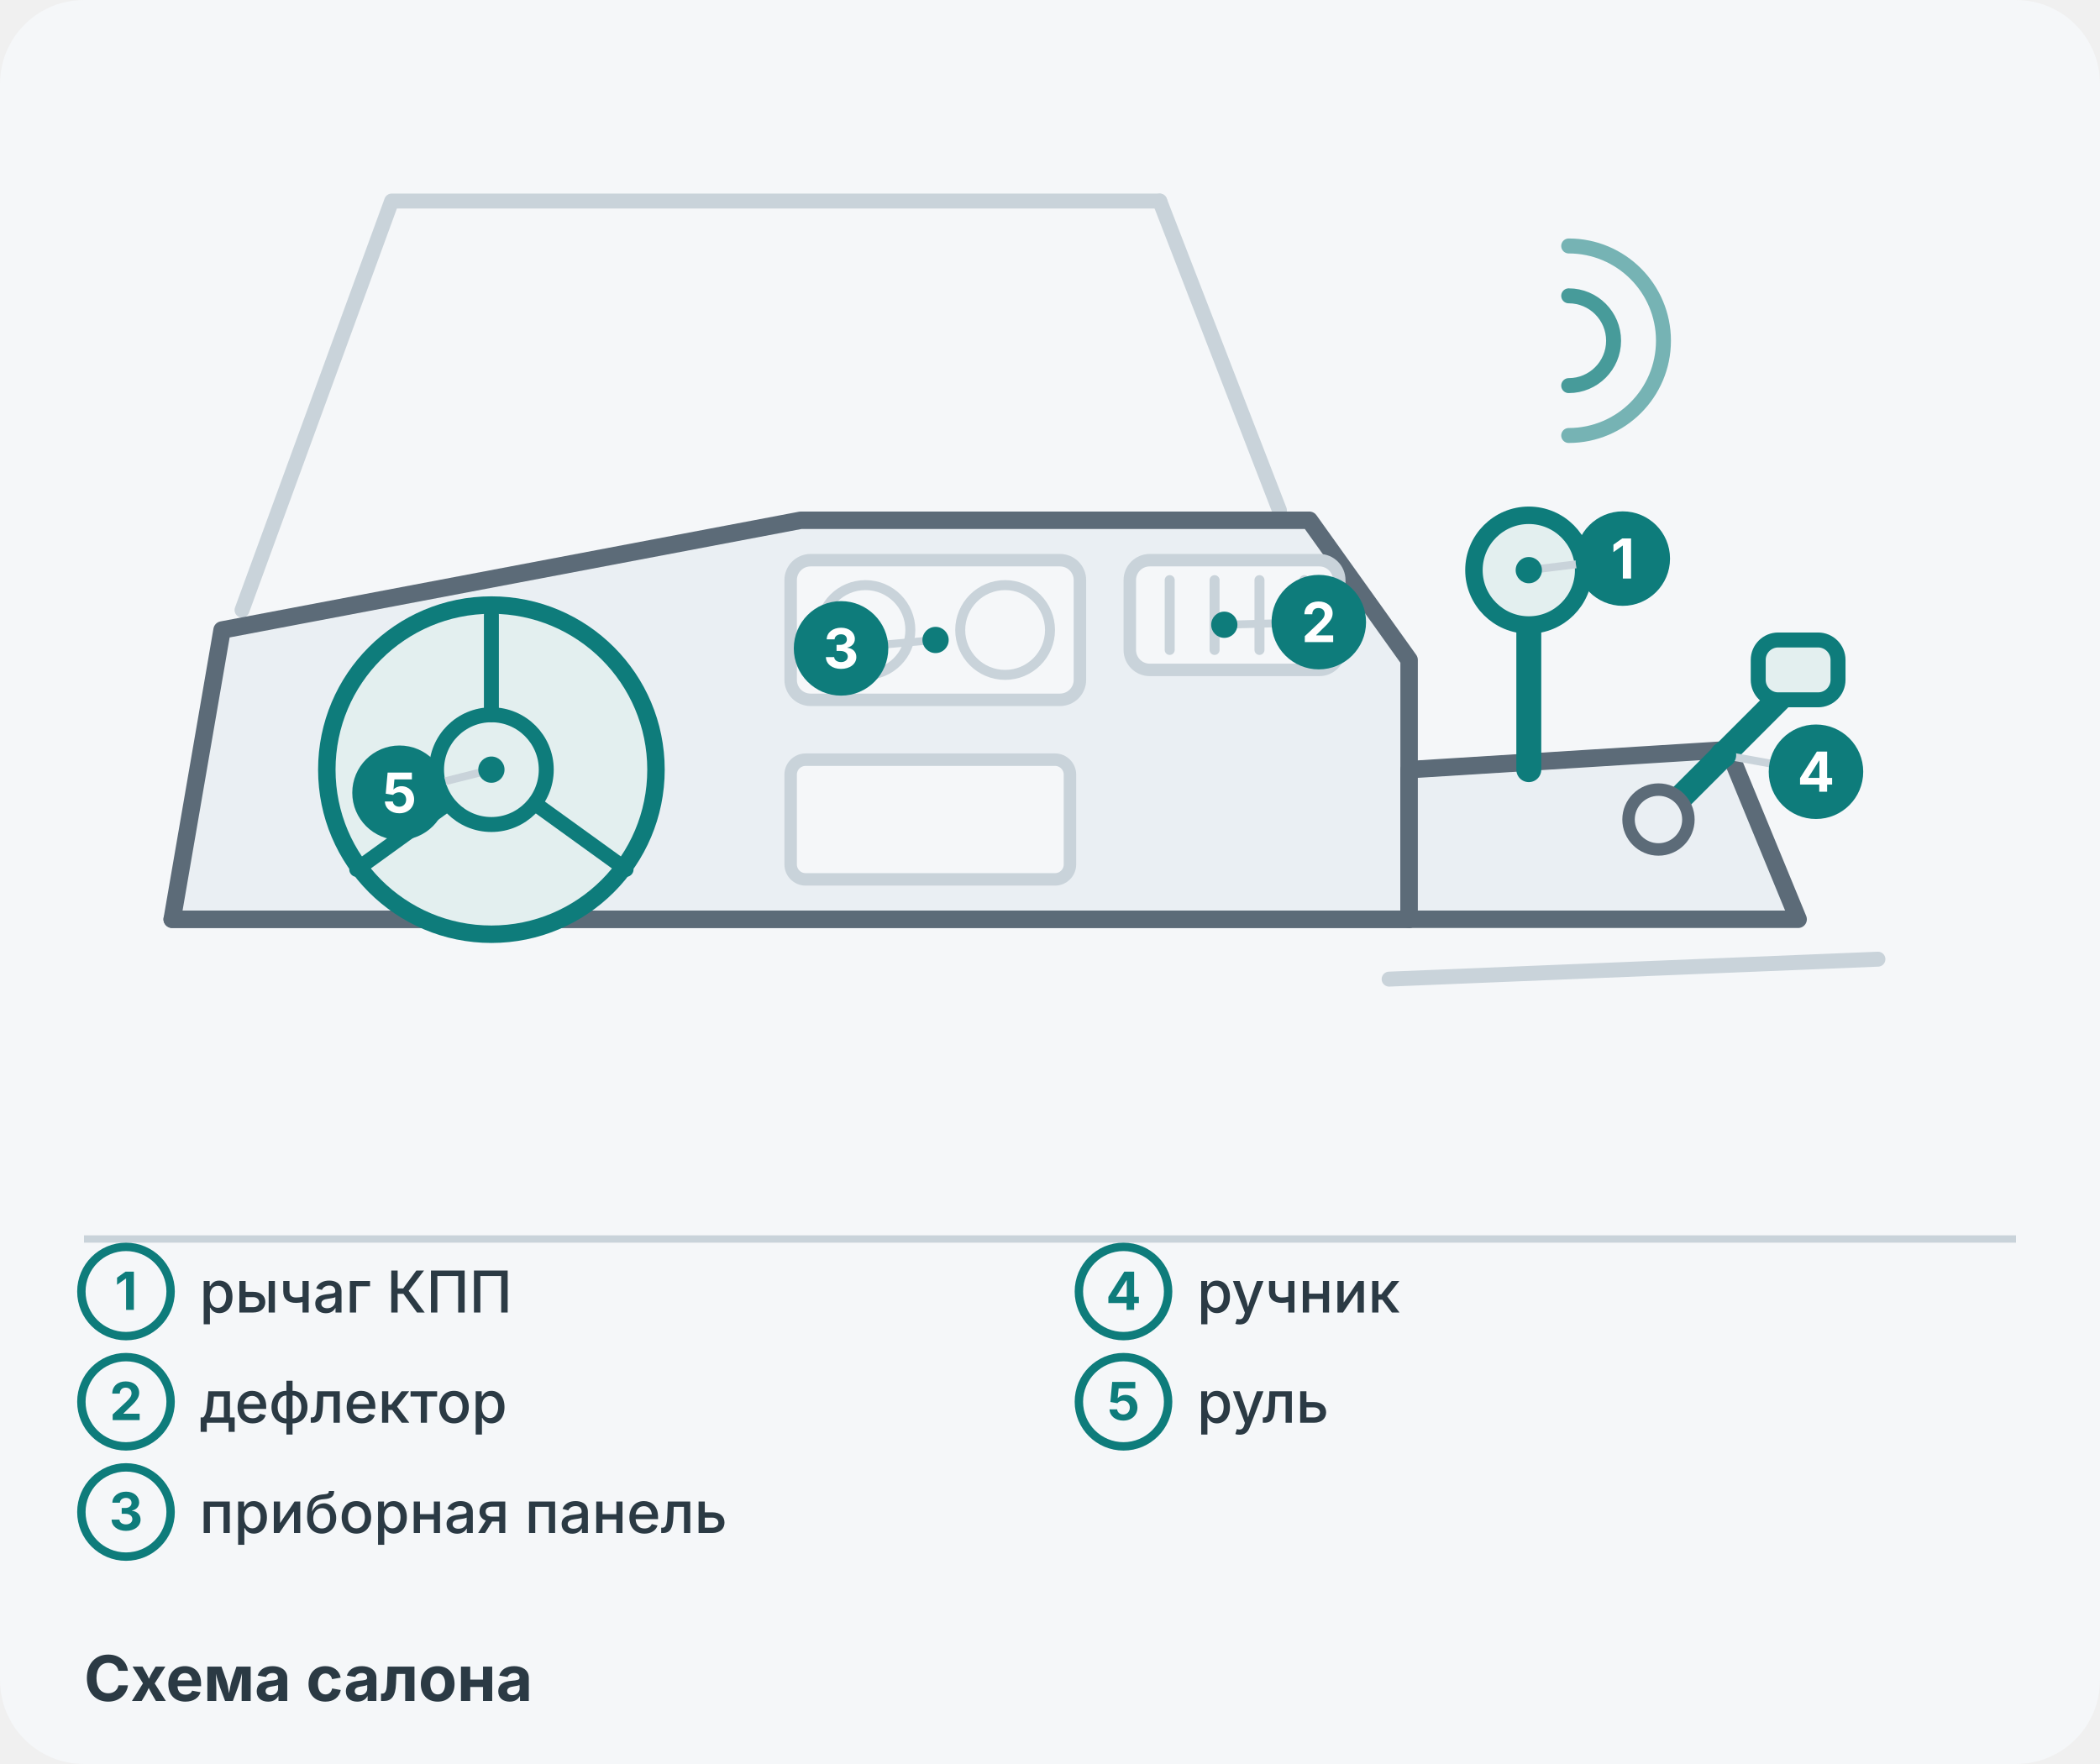
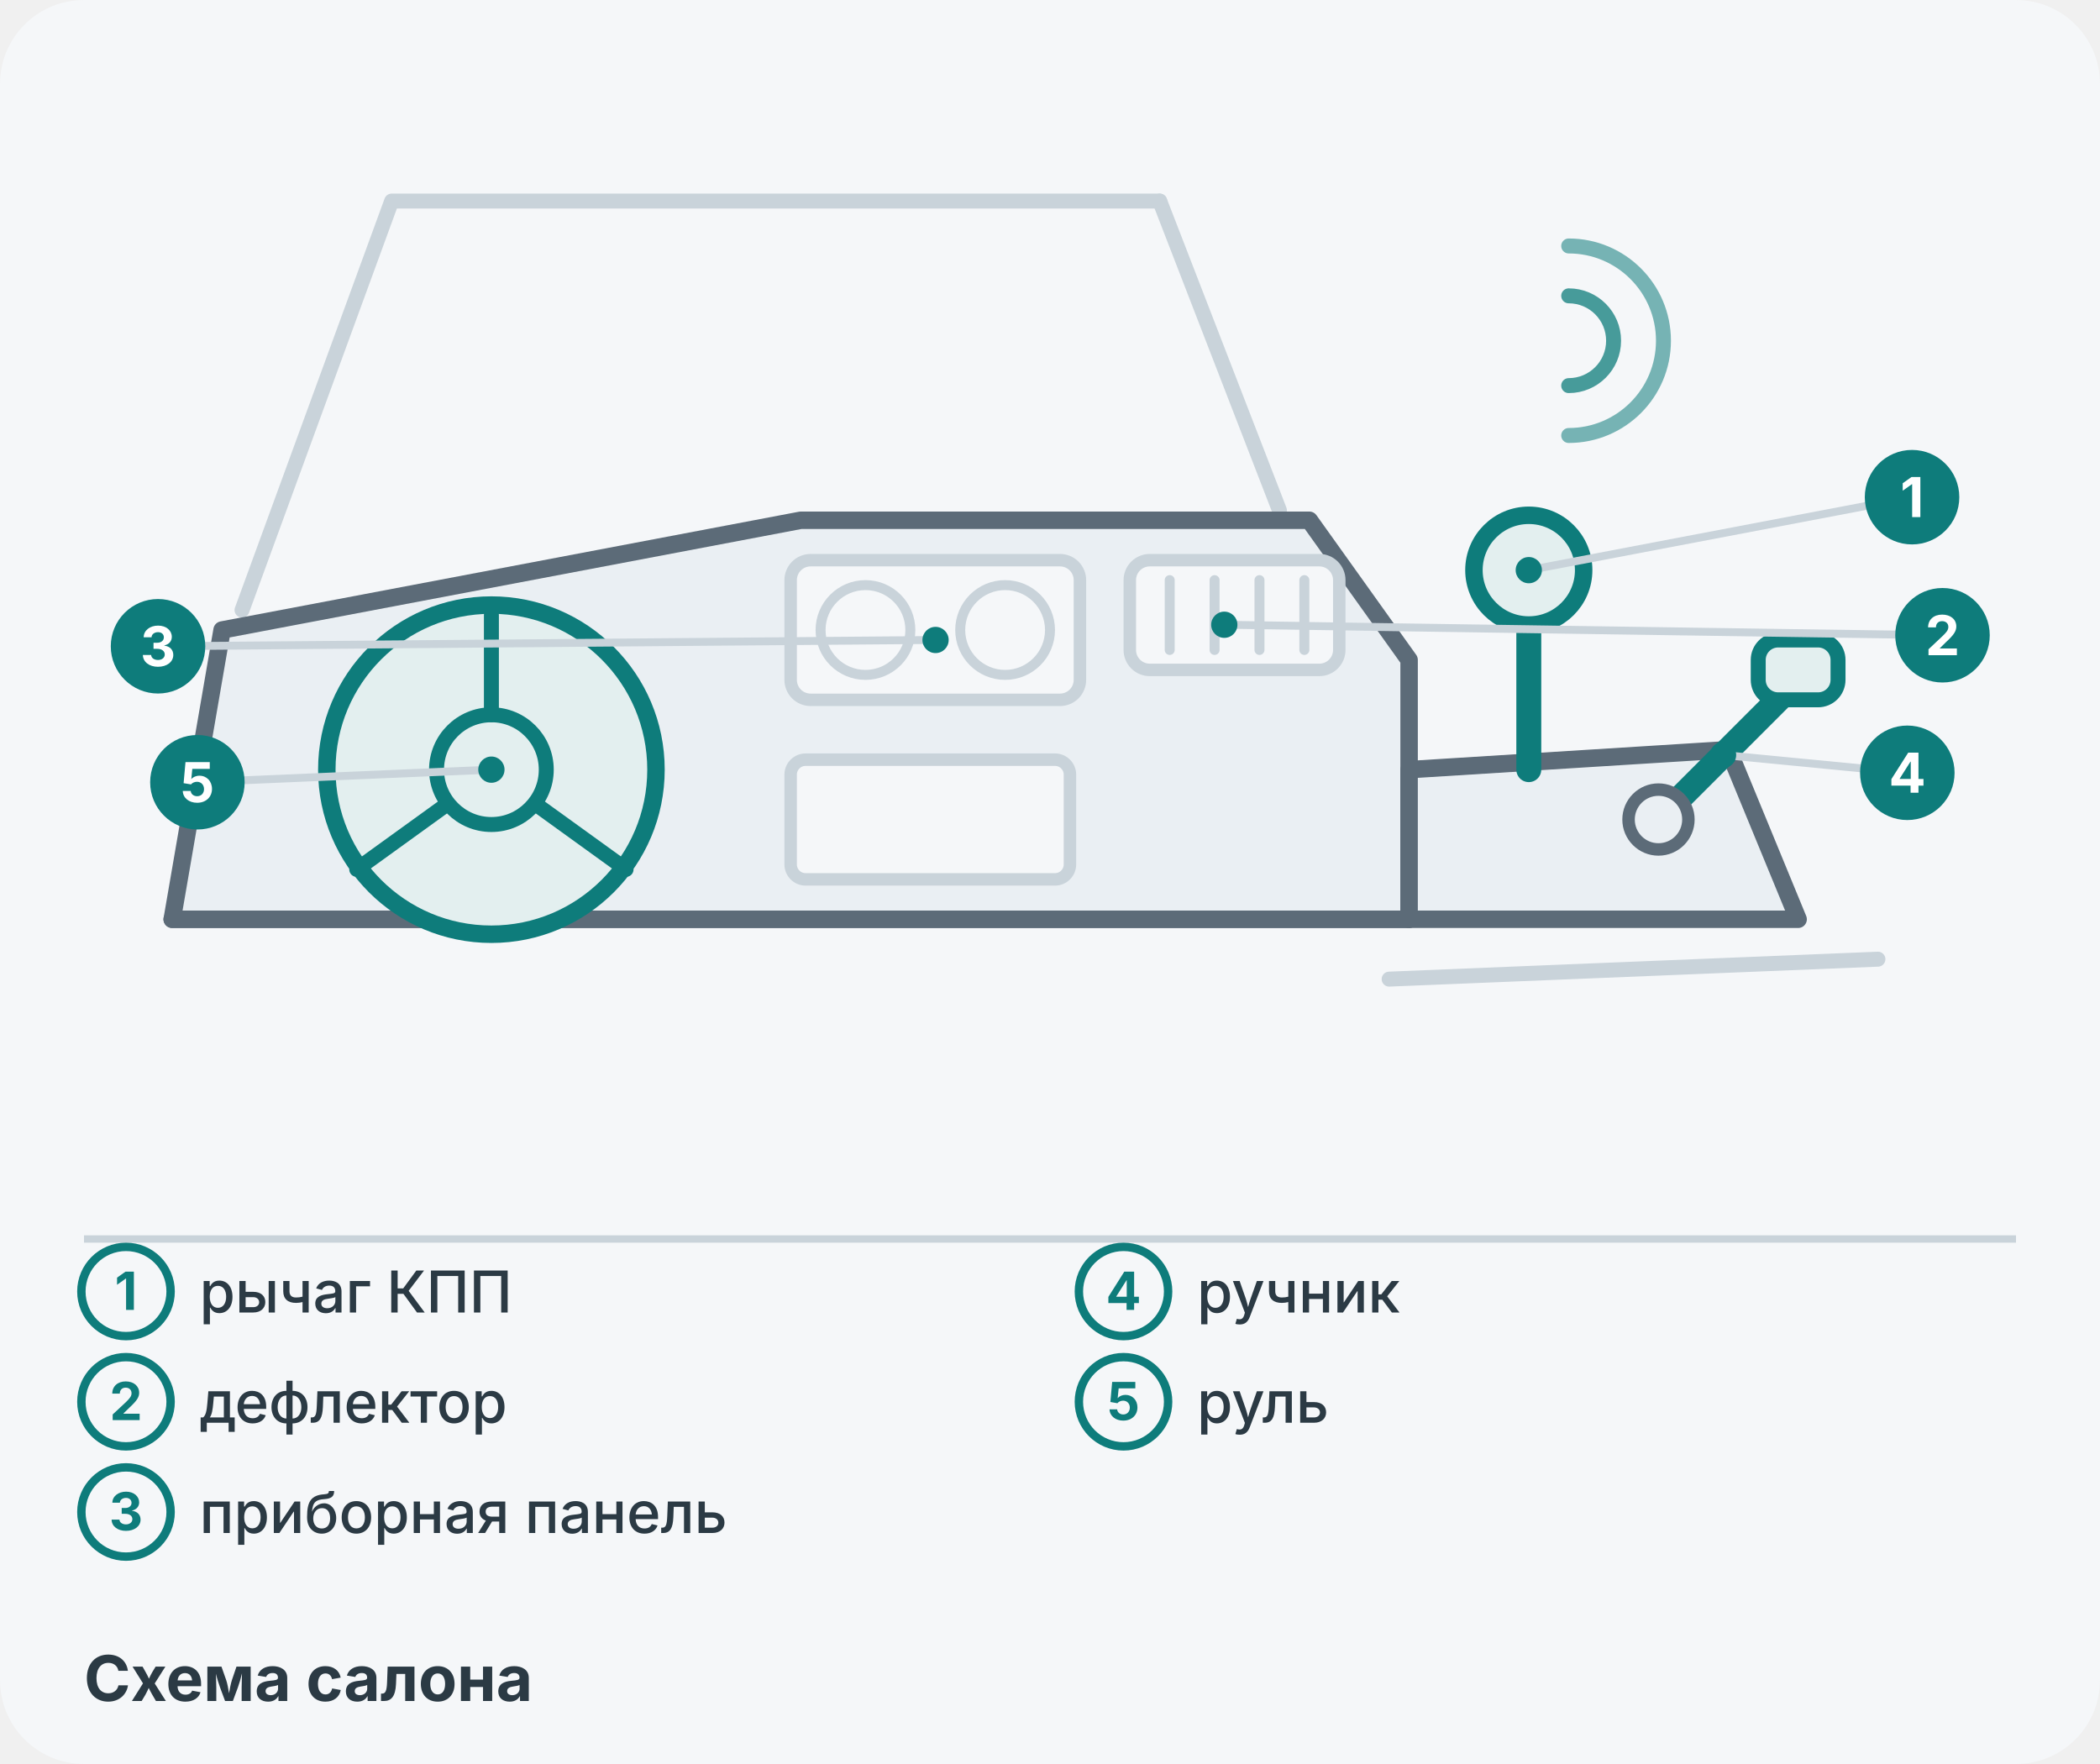
<svg xmlns="http://www.w3.org/2000/svg" viewBox="0 0 400 336" role="img" aria-label="Схема салона">
  <rect width="400" height="336" rx="16" fill="#F5F7F9" />
  <g transform="translate(10,6) scale(0.95)">
    <g fill="none" stroke-linecap="round" stroke-linejoin="round">
      <path d="M 38.0 116.0 L 68.0 34.0 L 222.0 34.0" stroke="#C9D3DA" stroke-width="3" fill="none" />
      <path d="M 222.0 34.0 L 246.0 96.0" stroke="#C9D3DA" stroke-width="3" />
      <path d="M 24.0 178.0 L 34.0 120.0 L 150.0 98.0 L 252.0 98.0 L 272.0 126.0 L 272.0 178.0 Z" stroke="#5C6B78" stroke-width="3.5" fill="#EAEFF3" />
      <path d="M 24.0 178.0 L 272.0 178.0" stroke="#5C6B78" stroke-width="3.5" />
      <circle cx="88.0" cy="148.0" r="33.0" stroke="#0E7C7B" stroke-width="3.5" fill="#E3EFEF" />
      <circle cx="88.0" cy="148.0" r="11.0" stroke="#0E7C7B" stroke-width="3" fill="#E3EFEF" />
      <path d="M 88.0 137.0 L 88.0 117.0" stroke="#0E7C7B" stroke-width="3" />
      <path d="M 79.0 155.0 L 61.0 168.0" stroke="#0E7C7B" stroke-width="3" />
      <path d="M 97.0 155.0 L 115.0 168.0" stroke="#0E7C7B" stroke-width="3" />
      <rect x="148.0" y="106.0" width="58.0" height="28.0" rx="4" stroke="#C9D3DA" stroke-width="2.5" fill="#F5F7F9" />
      <circle cx="163.0" cy="120.0" r="9.0" stroke="#C9D3DA" stroke-width="2" fill="none" />
      <circle cx="191.0" cy="120.0" r="9.0" stroke="#C9D3DA" stroke-width="2" fill="none" />
      <rect x="216.0" y="106.0" width="42.0" height="22.0" rx="4" stroke="#C9D3DA" stroke-width="2.5" fill="#F5F7F9" />
      <path d="M 224.0 110.0 L 224.0 124.0" stroke="#C9D3DA" stroke-width="2" />
      <path d="M 233.0 110.0 L 233.0 124.0" stroke="#C9D3DA" stroke-width="2" />
      <path d="M 242.0 110.0 L 242.0 124.0" stroke="#C9D3DA" stroke-width="2" />
      <path d="M 251.0 110.0 L 251.0 124.0" stroke="#C9D3DA" stroke-width="2" />
      <rect x="148.0" y="146.0" width="56.0" height="24.0" rx="3" stroke="#C9D3DA" stroke-width="2.5" fill="#F5F7F9" />
      <path d="M 272.0 148.0 L 336.0 144.0 L 350.0 178.0 L 272.0 178.0 Z" stroke="#5C6B78" stroke-width="3.5" fill="#EAEFF3" />
      <path d="M 296.0 148.0 L 296.0 116.0" stroke="#0E7C7B" stroke-width="5" />
      <circle cx="296.0" cy="108.0" r="11.0" stroke="#0E7C7B" stroke-width="3.5" fill="#E3EFEF" />
      <path d="M 322.0 158.0 L 348.0 132.0" stroke="#0E7C7B" stroke-width="5" fill="none" />
      <circle cx="322.0" cy="158.0" r="6.0" stroke="#5C6B78" stroke-width="2.5" fill="#EAEFF3" />
      <rect x="342.0" y="122.0" width="16.0" height="12.0" rx="4" stroke="#0E7C7B" stroke-width="3" fill="#E3EFEF" />
      <path d="M 268.0 190.0 L 366.0 186.0" stroke="#C9D3DA" stroke-width="3" />
      <path d="M 304 53 A 9 9 0 0 1 304 71" stroke="#0E7C7B" stroke-width="3" opacity="0.75" />
      <path d="M 304 43 A 19 19 0 0 1 304 81" stroke="#0E7C7B" stroke-width="3" opacity="0.55" />
    </g>
  </g>
  <path d="M 16 236 L 384 236" stroke="#C9D3DA" stroke-width="1.4" fill="none" />
  <g fill="none" stroke-linecap="round" stroke-linejoin="round">
-     <path d="M 291.2 108.6 L 309.1 106.4" stroke="#C9D3DA" stroke-width="1.5" fill="none" />
+     <path d="M 291.2 108.6 L 364.2 94.7" stroke="#C9D3DA" stroke-width="1.5" fill="none" />
    <circle cx="291.2" cy="108.6" r="2.5" fill="#0E7C7B" />
-     <circle cx="309.1" cy="106.4" r="9" fill="#0E7C7B" />
-     <text x="309.1" y="110.2" font-family="Manrope, Inter, system-ui, -apple-system, Segoe UI, sans-serif" font-size="10.5" font-weight="700" fill="#FFFFFF" text-anchor="middle">1</text>
-     <path d="M 233.2 119.0 L 251.2 118.5" stroke="#C9D3DA" stroke-width="1.5" fill="none" />
+     <circle cx="364.2" cy="94.7" r="9" fill="#0E7C7B" />
+     <text x="364.2" y="98.5" font-family="Manrope, Inter, system-ui, -apple-system, Segoe UI, sans-serif" font-size="10.5" font-weight="700" fill="#FFFFFF" text-anchor="middle">1</text>
+     <path d="M 233.2 119.0 L 370.0 121.0" stroke="#C9D3DA" stroke-width="1.5" fill="none" />
    <circle cx="233.2" cy="119.0" r="2.5" fill="#0E7C7B" />
-     <circle cx="251.2" cy="118.5" r="9" fill="#0E7C7B" />
-     <text x="251.2" y="122.3" font-family="Manrope, Inter, system-ui, -apple-system, Segoe UI, sans-serif" font-size="10.5" font-weight="700" fill="#FFFFFF" text-anchor="middle">2</text>
-     <path d="M 178.2 121.9 L 160.2 123.5" stroke="#C9D3DA" stroke-width="1.5" fill="none" />
+     <circle cx="370.0" cy="121.0" r="9" fill="#0E7C7B" />
+     <text x="370.0" y="124.8" font-family="Manrope, Inter, system-ui, -apple-system, Segoe UI, sans-serif" font-size="10.5" font-weight="700" fill="#FFFFFF" text-anchor="middle">2</text>
+     <path d="M 178.2 121.9 L 30.1 123.1" stroke="#C9D3DA" stroke-width="1.5" fill="none" />
    <circle cx="178.2" cy="121.9" r="2.5" fill="#0E7C7B" />
-     <circle cx="160.2" cy="123.5" r="9" fill="#0E7C7B" />
-     <text x="160.2" y="127.3" font-family="Manrope, Inter, system-ui, -apple-system, Segoe UI, sans-serif" font-size="10.5" font-weight="700" fill="#FFFFFF" text-anchor="middle">3</text>
-     <path d="M 328.2 143.8 L 345.9 147.0" stroke="#C9D3DA" stroke-width="1.5" fill="none" />
+     <circle cx="30.1" cy="123.1" r="9" fill="#0E7C7B" />
+     <text x="30.1" y="126.9" font-family="Manrope, Inter, system-ui, -apple-system, Segoe UI, sans-serif" font-size="10.5" font-weight="700" fill="#FFFFFF" text-anchor="middle">3</text>
+     <path d="M 328.2 143.8 L 363.3 147.2" stroke="#C9D3DA" stroke-width="1.5" fill="none" />
    <circle cx="328.2" cy="143.8" r="2.5" fill="#0E7C7B" />
-     <circle cx="345.9" cy="147.0" r="9" fill="#0E7C7B" />
-     <text x="345.9" y="150.8" font-family="Manrope, Inter, system-ui, -apple-system, Segoe UI, sans-serif" font-size="10.5" font-weight="700" fill="#FFFFFF" text-anchor="middle">4</text>
-     <path d="M 93.6 146.6 L 76.1 151.0" stroke="#C9D3DA" stroke-width="1.5" fill="none" />
+     <circle cx="363.3" cy="147.2" r="9" fill="#0E7C7B" />
+     <text x="363.3" y="151.0" font-family="Manrope, Inter, system-ui, -apple-system, Segoe UI, sans-serif" font-size="10.5" font-weight="700" fill="#FFFFFF" text-anchor="middle">4</text>
+     <path d="M 93.6 146.6 L 37.6 149.0" stroke="#C9D3DA" stroke-width="1.5" fill="none" />
    <circle cx="93.6" cy="146.6" r="2.5" fill="#0E7C7B" />
-     <circle cx="76.1" cy="151.0" r="9" fill="#0E7C7B" />
-     <text x="76.1" y="154.8" font-family="Manrope, Inter, system-ui, -apple-system, Segoe UI, sans-serif" font-size="10.5" font-weight="700" fill="#FFFFFF" text-anchor="middle">5</text>
+     <circle cx="37.6" cy="149.0" r="9" fill="#0E7C7B" />
+     <text x="37.6" y="152.8" font-family="Manrope, Inter, system-ui, -apple-system, Segoe UI, sans-serif" font-size="10.5" font-weight="700" fill="#FFFFFF" text-anchor="middle">5</text>
    <circle cx="24.0" cy="246.0" r="8.5" fill="#F5F7F9" stroke="#0E7C7B" stroke-width="1.6" />
    <text x="24.0" y="249.5" font-family="Manrope, Inter, system-ui, -apple-system, Segoe UI, sans-serif" font-size="10" font-weight="700" fill="#0E7C7B" text-anchor="middle">1</text>
    <text x="38.0" y="250.0" font-family="Manrope, Inter, system-ui, -apple-system, Segoe UI, sans-serif" font-size="11" font-weight="500" fill="#2B3A44" text-anchor="start">рычаг КПП</text>
    <circle cx="24.0" cy="267.0" r="8.5" fill="#F5F7F9" stroke="#0E7C7B" stroke-width="1.6" />
    <text x="24.0" y="270.5" font-family="Manrope, Inter, system-ui, -apple-system, Segoe UI, sans-serif" font-size="10" font-weight="700" fill="#0E7C7B" text-anchor="middle">2</text>
    <text x="38.0" y="271.0" font-family="Manrope, Inter, system-ui, -apple-system, Segoe UI, sans-serif" font-size="11" font-weight="500" fill="#2B3A44" text-anchor="start">дефлектор</text>
    <circle cx="24.0" cy="288.0" r="8.5" fill="#F5F7F9" stroke="#0E7C7B" stroke-width="1.6" />
    <text x="24.0" y="291.5" font-family="Manrope, Inter, system-ui, -apple-system, Segoe UI, sans-serif" font-size="10" font-weight="700" fill="#0E7C7B" text-anchor="middle">3</text>
    <text x="38.0" y="292.0" font-family="Manrope, Inter, system-ui, -apple-system, Segoe UI, sans-serif" font-size="11" font-weight="500" fill="#2B3A44" text-anchor="start">приборная панель</text>
    <circle cx="214.0" cy="246.0" r="8.5" fill="#F5F7F9" stroke="#0E7C7B" stroke-width="1.6" />
    <text x="214.0" y="249.5" font-family="Manrope, Inter, system-ui, -apple-system, Segoe UI, sans-serif" font-size="10" font-weight="700" fill="#0E7C7B" text-anchor="middle">4</text>
    <text x="228.0" y="250.0" font-family="Manrope, Inter, system-ui, -apple-system, Segoe UI, sans-serif" font-size="11" font-weight="500" fill="#2B3A44" text-anchor="start">ручник</text>
    <circle cx="214.0" cy="267.0" r="8.5" fill="#F5F7F9" stroke="#0E7C7B" stroke-width="1.6" />
    <text x="214.0" y="270.5" font-family="Manrope, Inter, system-ui, -apple-system, Segoe UI, sans-serif" font-size="10" font-weight="700" fill="#0E7C7B" text-anchor="middle">5</text>
    <text x="228.0" y="271.0" font-family="Manrope, Inter, system-ui, -apple-system, Segoe UI, sans-serif" font-size="11" font-weight="500" fill="#2B3A44" text-anchor="start">руль</text>
  </g>
  <text x="16.0" y="324.0" font-family="Manrope, Inter, system-ui, -apple-system, Segoe UI, sans-serif" font-size="12" font-weight="700" fill="#2B3A44" text-anchor="start">Схема салона</text>
</svg>
